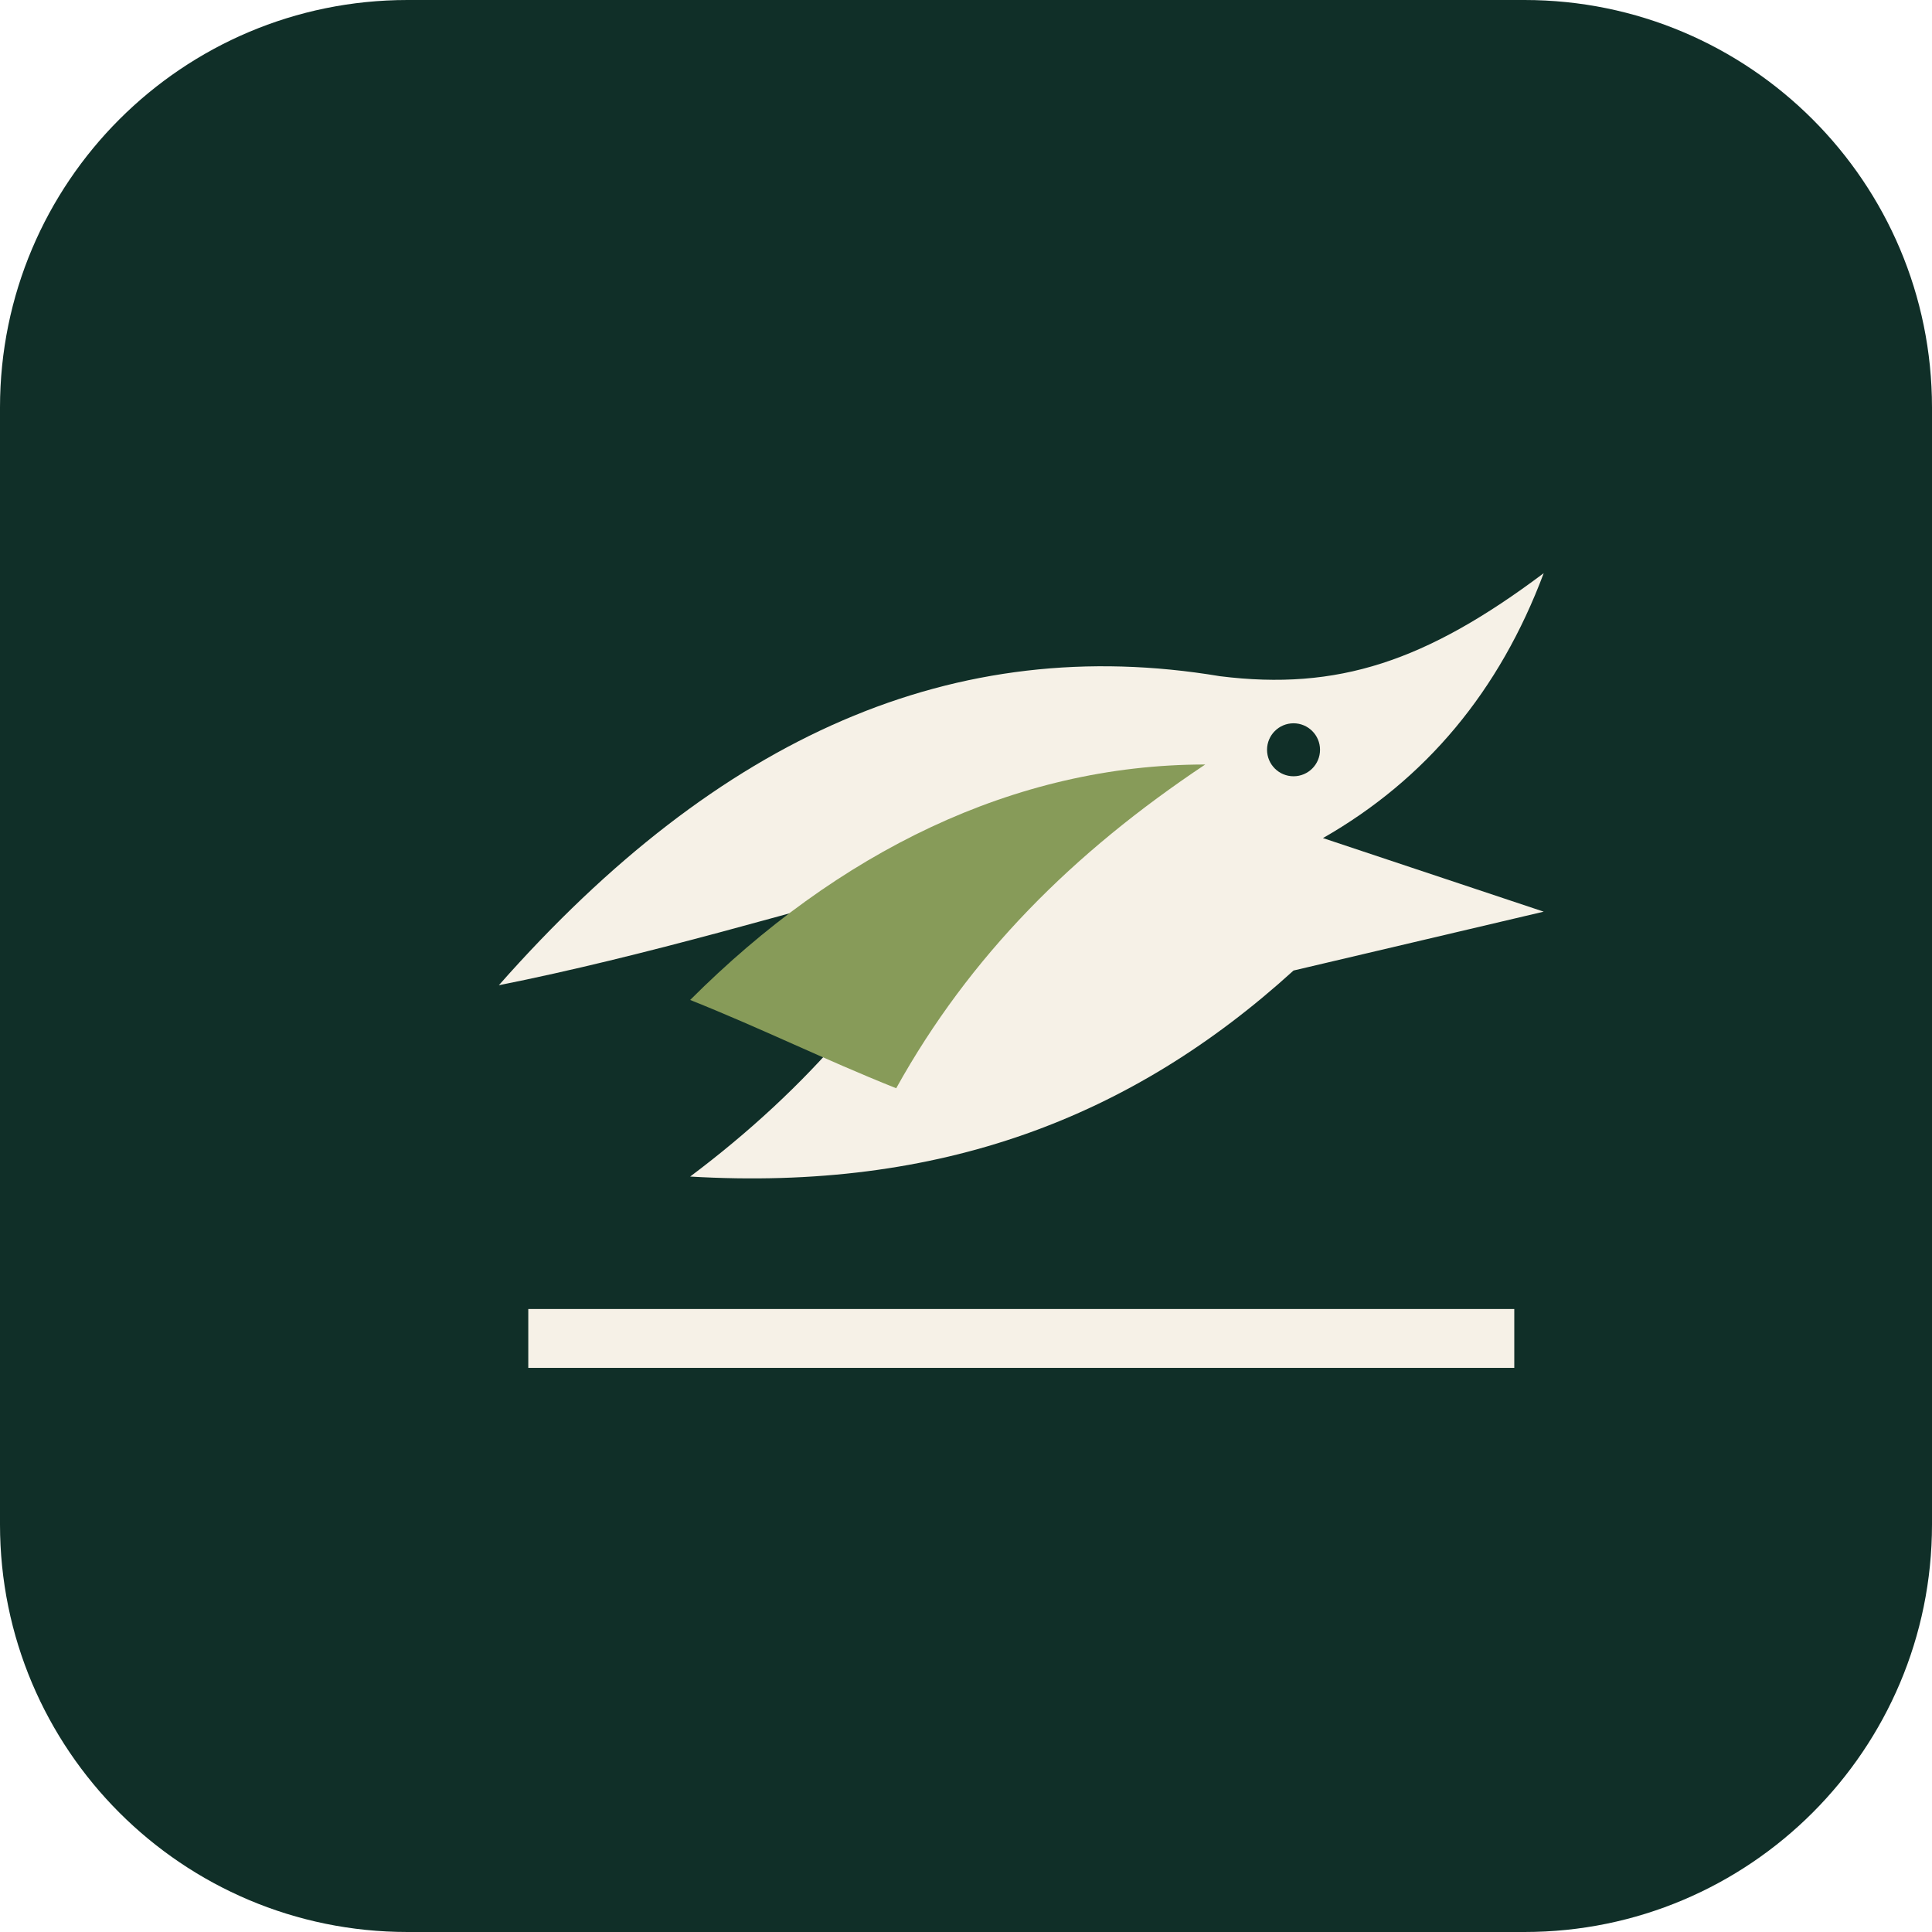
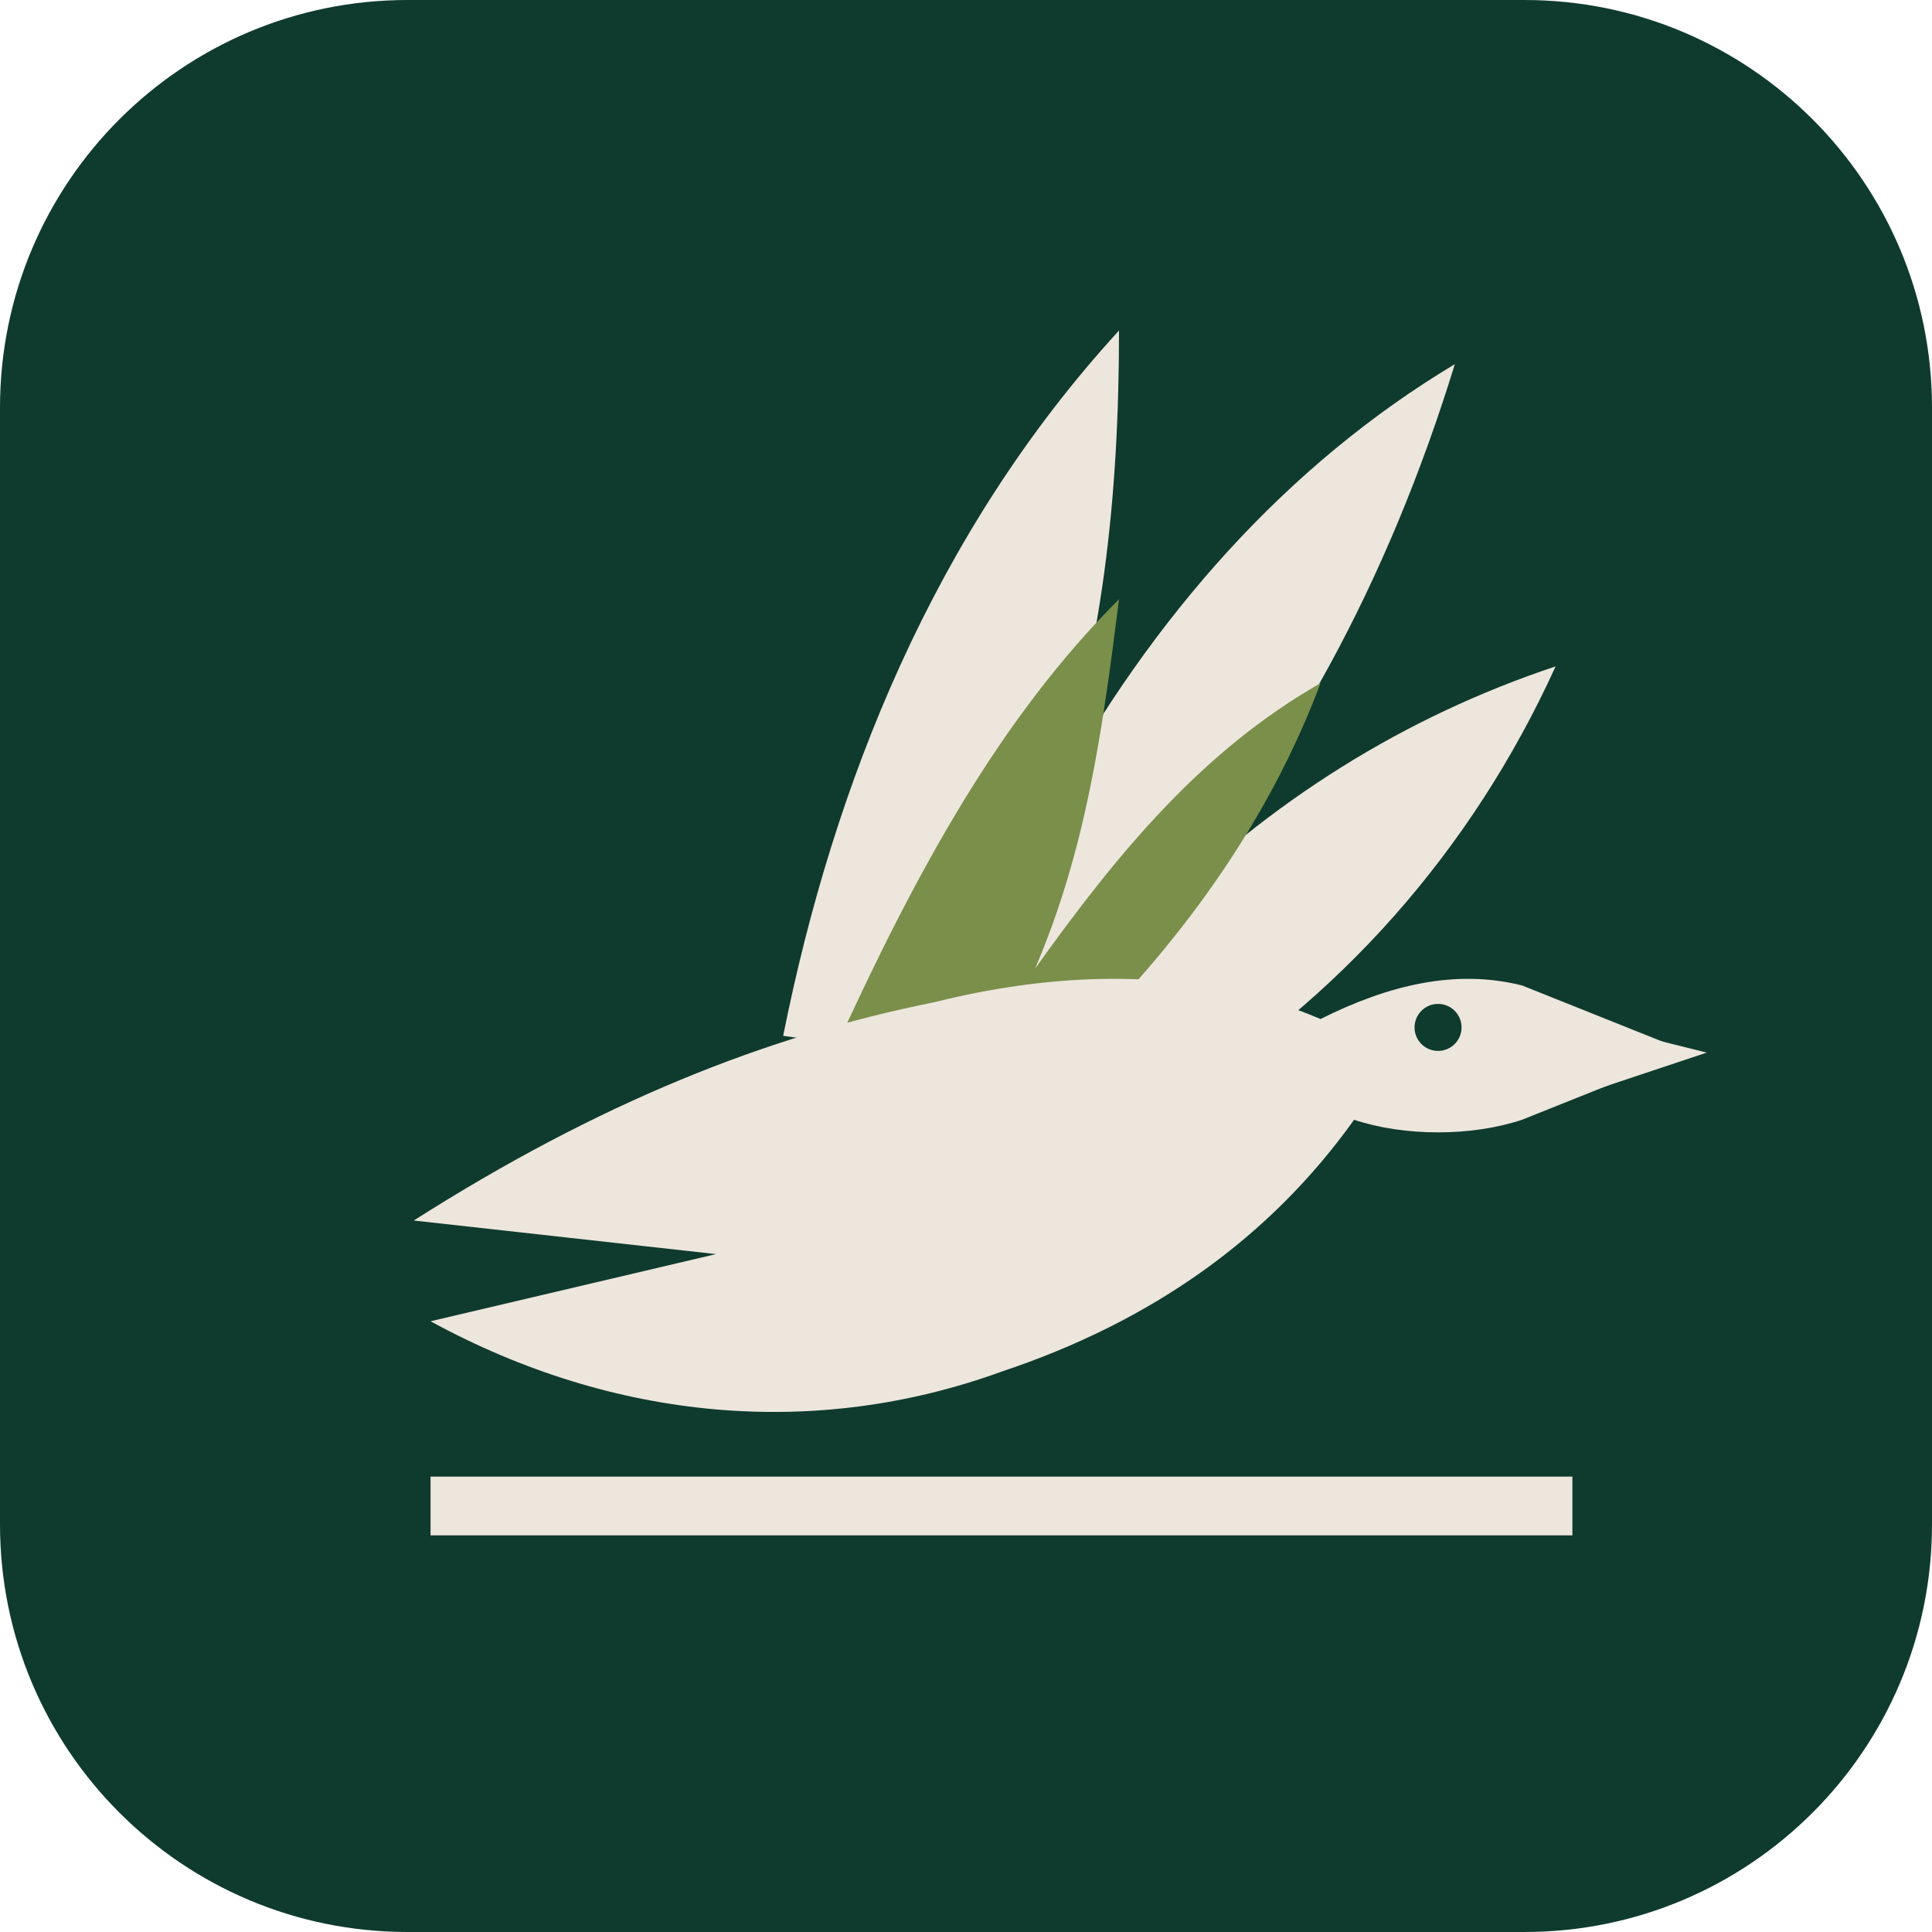
<svg xmlns="http://www.w3.org/2000/svg" width="512" height="512" viewBox="0 0 512 512" role="img" aria-labelledby="title desc">
-   <rect width="512" height="512" rx="108" fill="#102F28" />
-   <g transform="translate(62 70) scale(3.9)">
-     <path d="M18 49c15-17 31-24 49-21 8 1 14-1 22-7-3 8-8 14-15 18l15 5-17 4C61 58 48 63 31 62c8-6 14-13 18-21-11 3-21 6-31 8Z" fill="#F6F1E7" />
-     <path d="M31 50c10-10 22-16 35-16-9 6-16 13-21 22-5-2-9-4-14-6Z" fill="#879B59" />
-     <circle cx="72" cy="33" r="1.8" fill="#102F28" />
-     <path d="M22 73h63" fill="none" stroke="#F6F1E7" stroke-width="4" stroke-linecap="square" />
+   <rect width="512" height="512" rx="108" fill="#0F3B2E" />
+   <g transform="translate(34 52) scale(4.45)">
+     <path d="M39 50C42 35 48 20 59 8c0 10-1 19-4 28 6-11 14-20 24-26-4 13-10 24-18 33 7-7 15-12 24-15-5 11-13 20-23 26-8-2-16-3-23-4Z" fill="#EDE6DD" />
+     <path d="M42 51c5-11 10-20 17-27-1 8-2 15-5 22 5-7 10-13 17-17-3 8-8 15-14 21-5 1-10 1-15 1Z" fill="#7A8F4A" />
+     <path d="M17 61c11-7 21-11 31-13 8-2 16-2 23 1 4-2 8-3 12-2l10 4-10 4c-3 1-7 1-10 0-5 7-12 12-21 15-11 4-23 3-34-3l17-4-18-2Z" fill="#EDE6DD" />
+     <path d="M82 48l12 3-12 4 4-4-4-3Z" fill="#EDE6DD" />
+     <circle cx="78" cy="49.5" r="1.4" fill="#0F3B2E" />
+     <path d="M18 78h68" stroke="#EDE6DD" stroke-width="3.5" />
  </g>
</svg>
